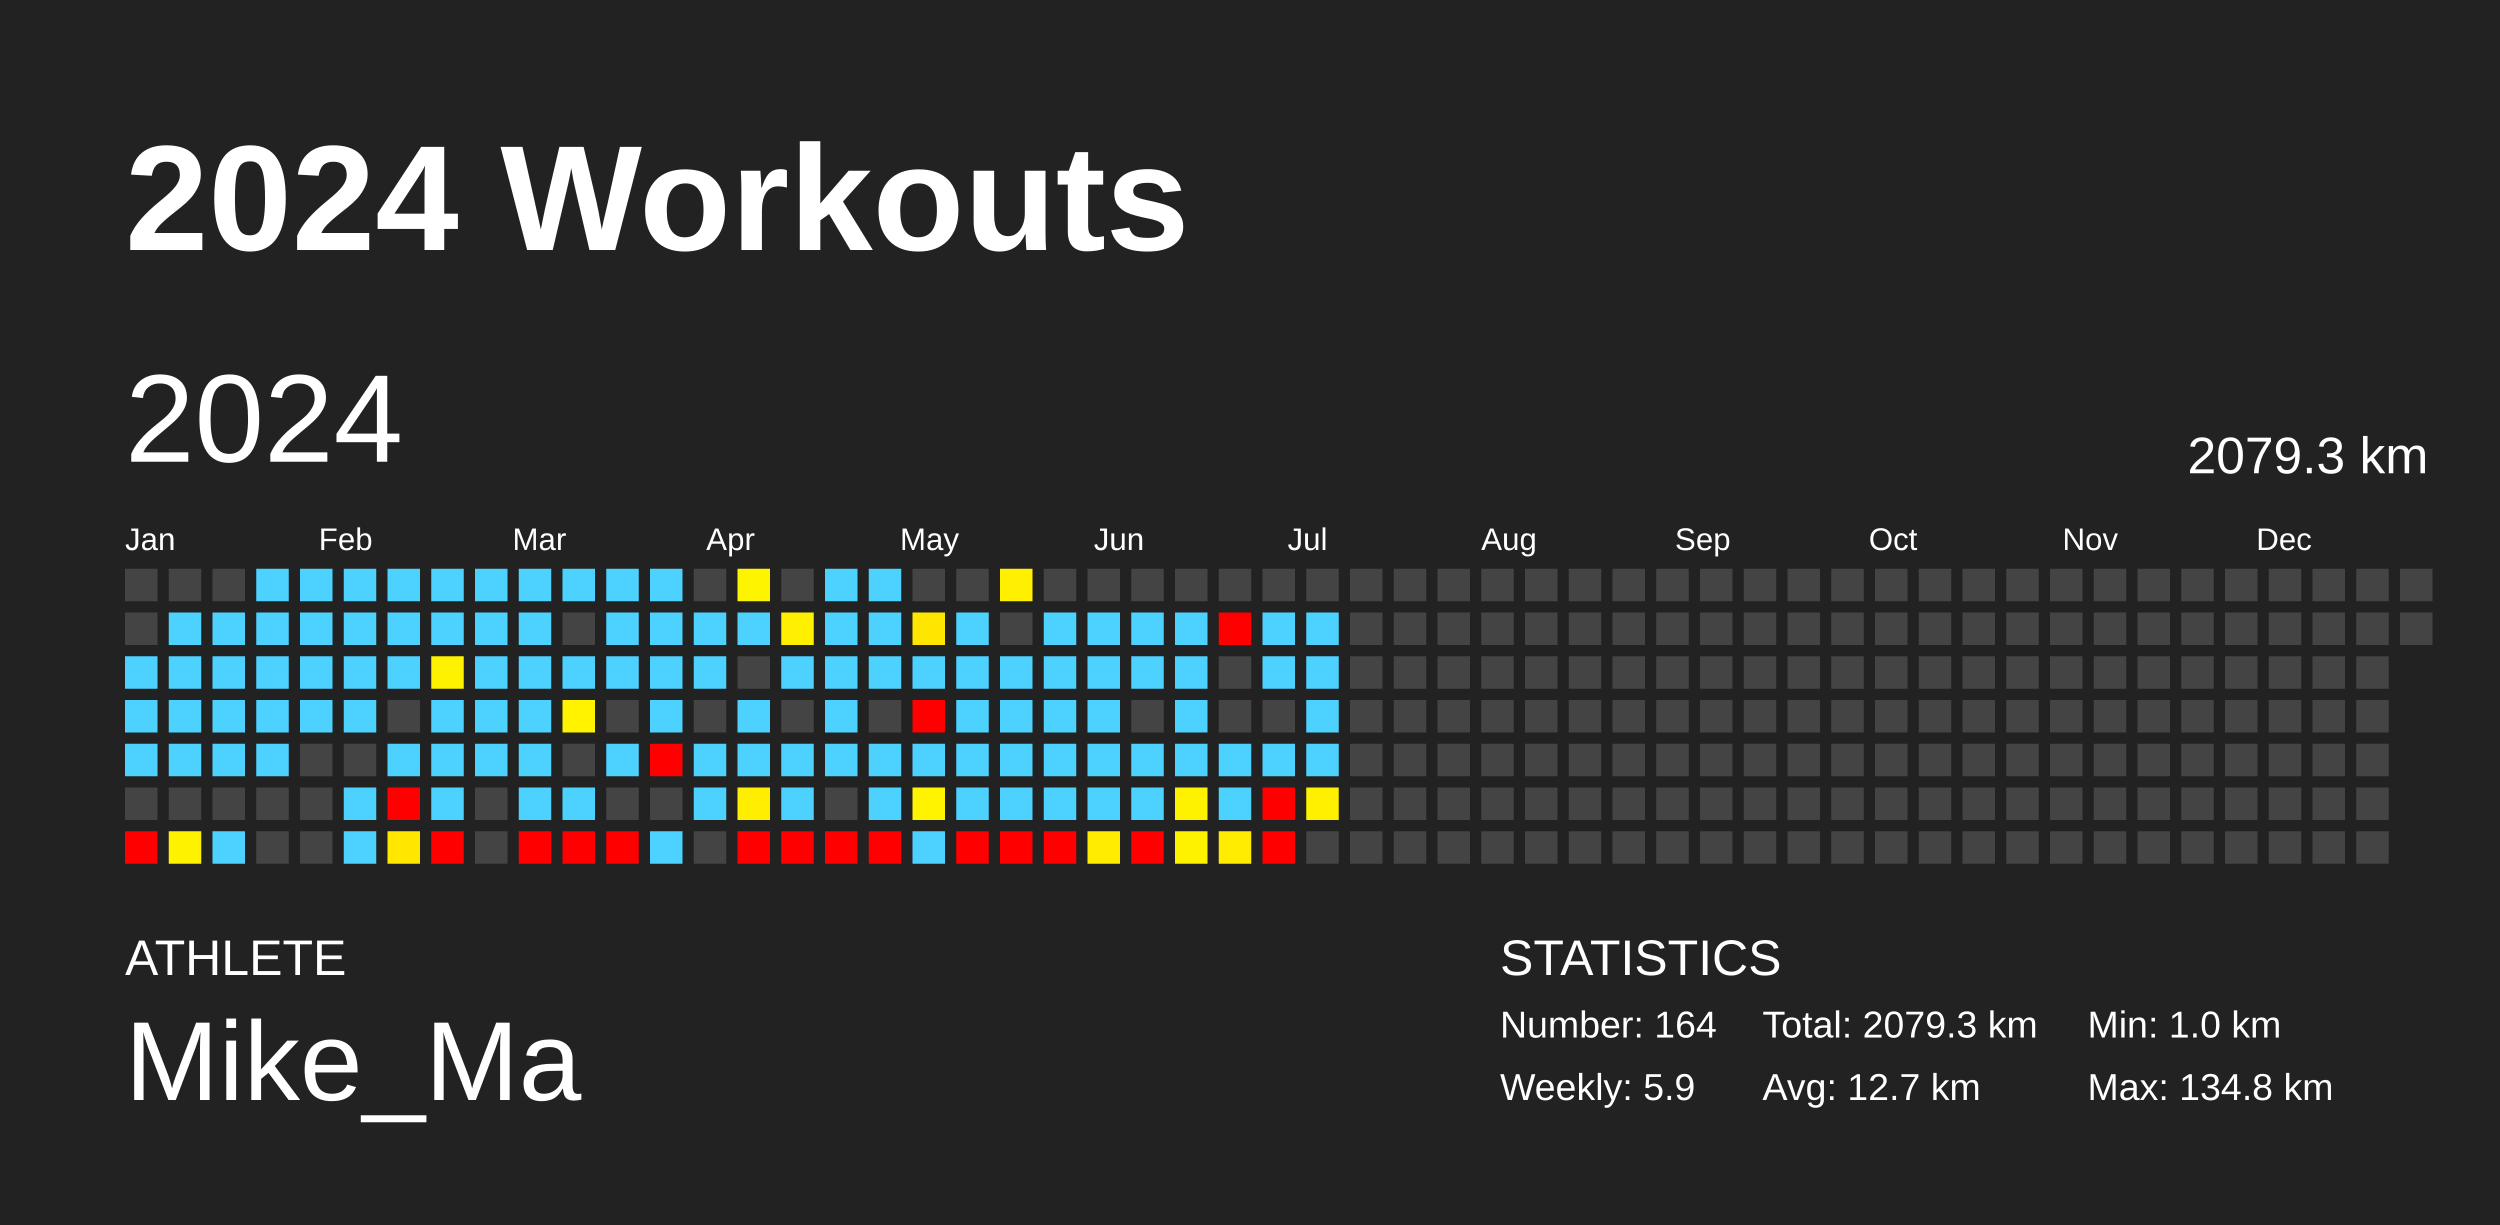
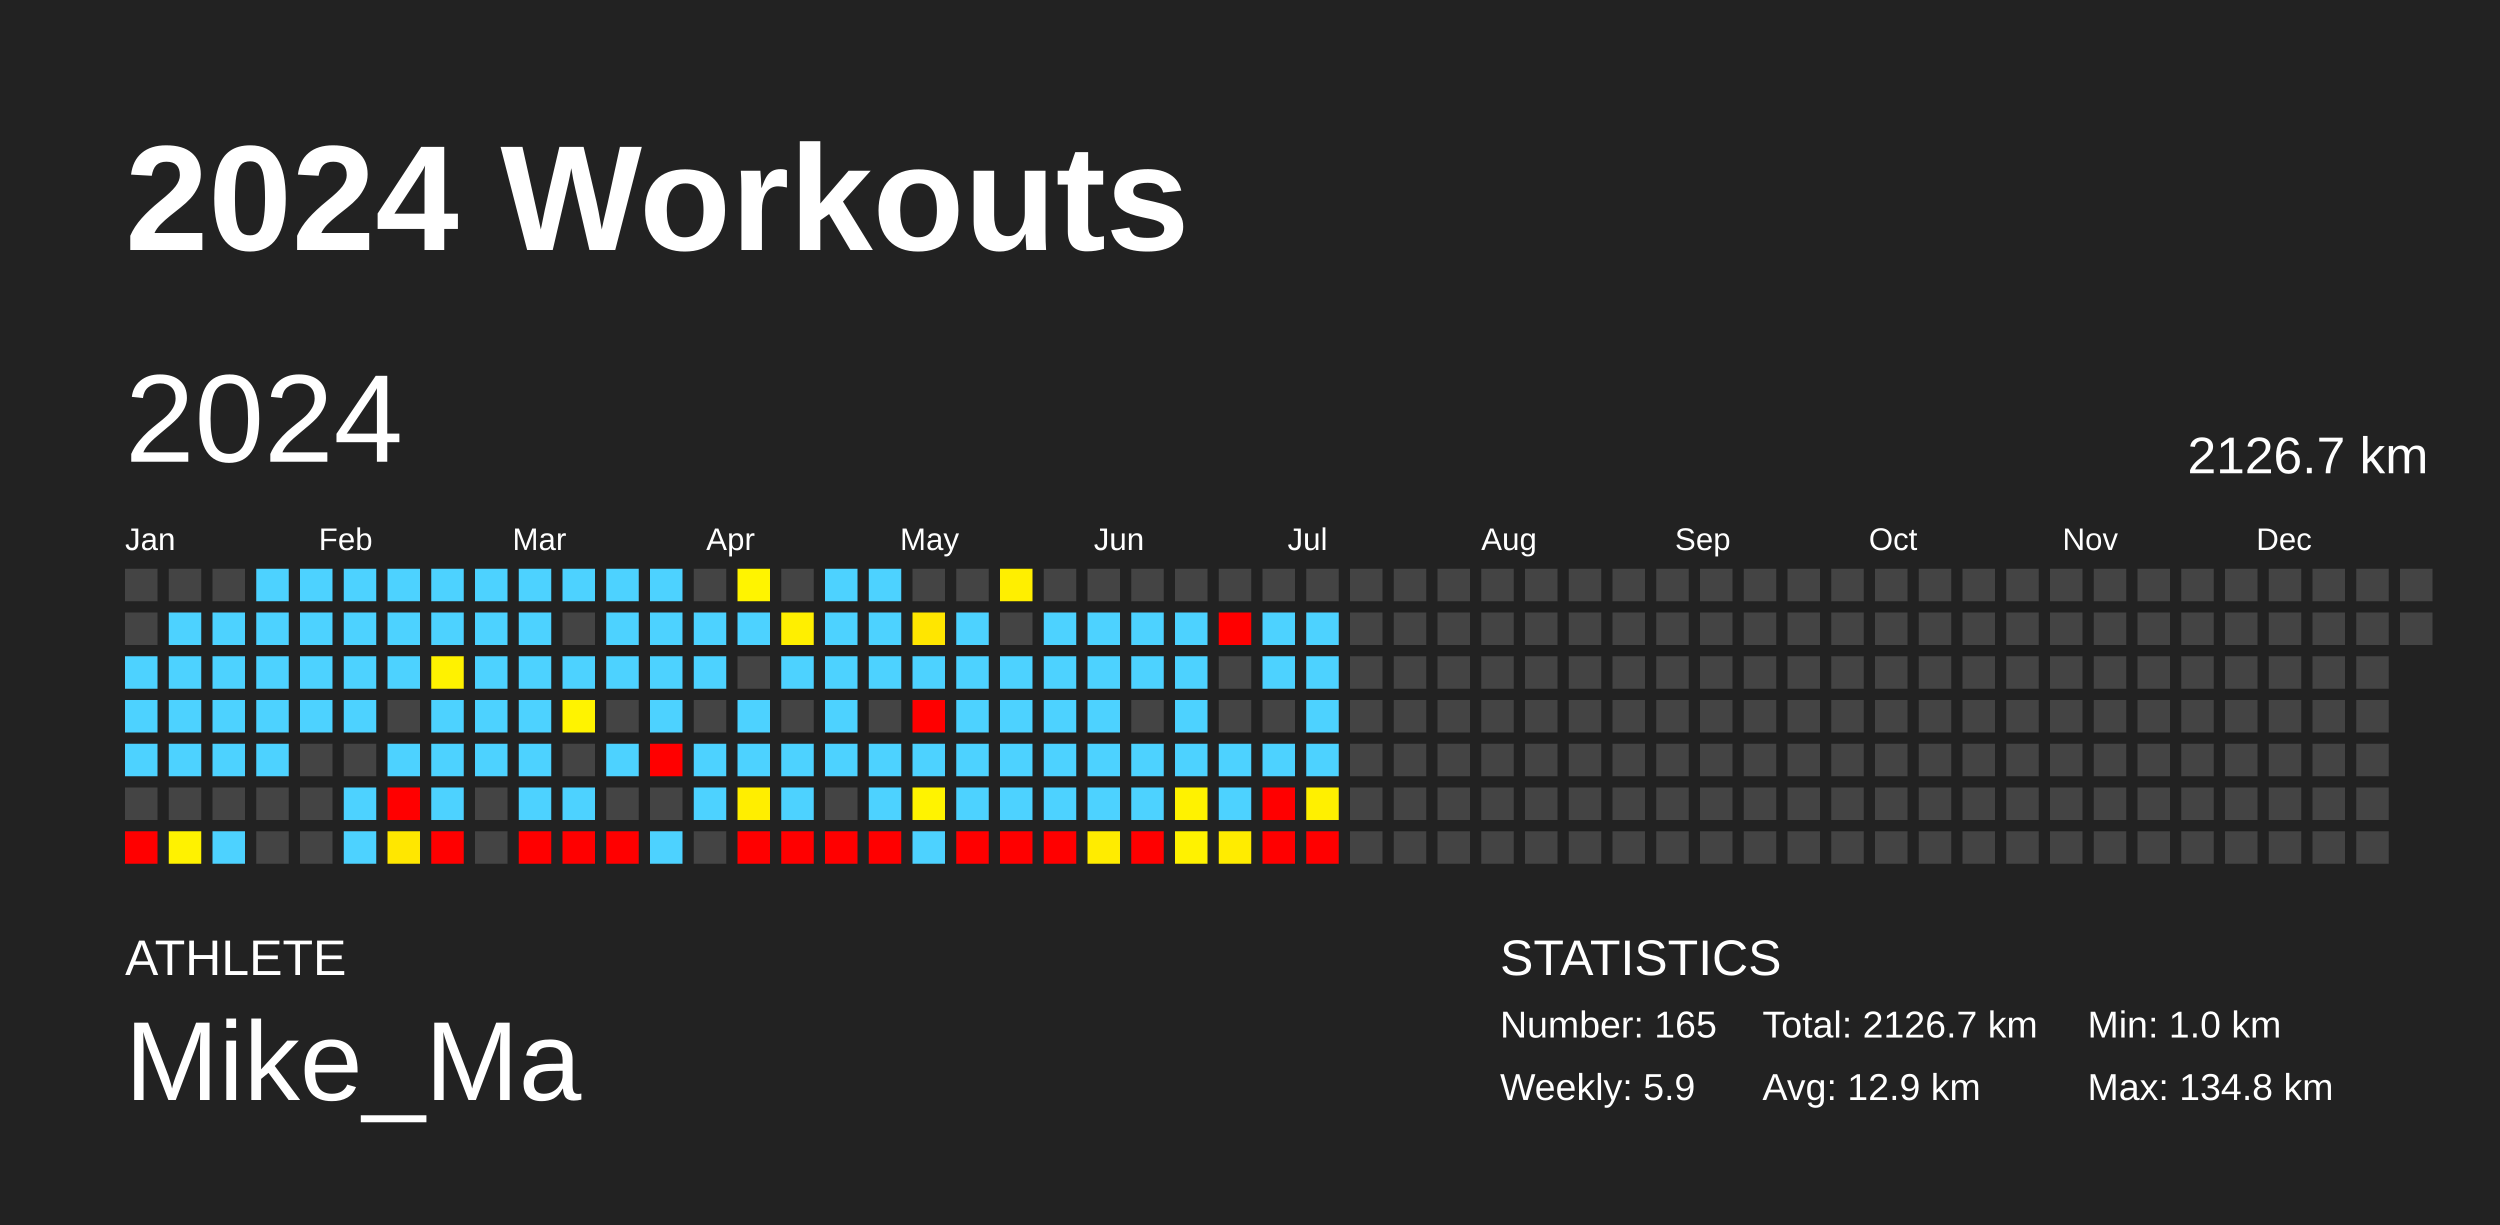
<svg xmlns="http://www.w3.org/2000/svg" baseProfile="full" height="98mm" version="1.1" viewBox="0,0,200,98" width="200mm">
  <defs />
  <rect fill="#222222" height="98" width="200" x="0" y="0" />
  <text fill="#FFFFFF" style="font-size:12px; font-family:Arial; font-weight:bold;" x="10" y="20">2024 Workouts</text>
  <text fill="#FFFFFF" style="font-size:4px; font-family:Arial" x="10" y="78">ATHLETE</text>
  <text fill="#FFFFFF" style="font-size:9px; font-family:Arial" x="10" y="88">Mike_Ma</text>
  <text fill="#FFFFFF" style="font-size:4px; font-family:Arial" x="120" y="78">STATISTICS</text>
-   <text fill="#FFFFFF" style="font-size:3px; font-family:Arial" x="120" y="83">Number: 164</text>
+   <text fill="#FFFFFF" style="font-size:3px; font-family:Arial" x="120" y="83">Number: 165</text>
  <text fill="#FFFFFF" style="font-size:3px; font-family:Arial" x="120" y="88">Weekly: 5.9</text>
-   <text fill="#FFFFFF" style="font-size:3px; font-family:Arial" x="141" y="83">Total: 2079.3 km</text>
-   <text fill="#FFFFFF" style="font-size:3px; font-family:Arial" x="141" y="88">Avg: 12.7 km</text>
+   <text fill="#FFFFFF" style="font-size:3px; font-family:Arial" x="141" y="83">Total: 2126.7 km</text>
+   <text fill="#FFFFFF" style="font-size:3px; font-family:Arial" x="141" y="88">Avg: 12.9 km</text>
  <text fill="#FFFFFF" style="font-size:3px; font-family:Arial" x="167" y="83">Min: 1.0 km</text>
  <text fill="#FFFFFF" style="font-size:3px; font-family:Arial" x="167" y="88">Max: 134.8 km</text>
  <text dominant-baseline="hanging" fill="#FFFFFF" style="font-size:10.0px; font-family:Arial;" x="10" y="30">2024</text>
-   <text dominant-baseline="hanging" fill="#FFFFFF" style="font-size:4.125px; font-family:Arial;" x="175" y="35">2079.3 km</text>
+   <text dominant-baseline="hanging" fill="#FFFFFF" style="font-size:4.125px; font-family:Arial;" x="175" y="35">2126.7 km</text>
  <text fill="#FFFFFF" style="font-size:2.5px; font-family:Arial" x="10.0" y="44">Jan</text>
  <text fill="#FFFFFF" style="font-size:2.5px; font-family:Arial" x="25.5" y="44">Feb</text>
  <text fill="#FFFFFF" style="font-size:2.5px; font-family:Arial" x="41.0" y="44">Mar</text>
  <text fill="#FFFFFF" style="font-size:2.5px; font-family:Arial" x="56.5" y="44">Apr</text>
  <text fill="#FFFFFF" style="font-size:2.5px; font-family:Arial" x="72.0" y="44">May</text>
  <text fill="#FFFFFF" style="font-size:2.5px; font-family:Arial" x="87.5" y="44">Jun</text>
  <text fill="#FFFFFF" style="font-size:2.5px; font-family:Arial" x="103.0" y="44">Jul</text>
  <text fill="#FFFFFF" style="font-size:2.5px; font-family:Arial" x="118.5" y="44">Aug</text>
  <text fill="#FFFFFF" style="font-size:2.5px; font-family:Arial" x="134.0" y="44">Sep</text>
  <text fill="#FFFFFF" style="font-size:2.5px; font-family:Arial" x="149.5" y="44">Oct</text>
  <text fill="#FFFFFF" style="font-size:2.5px; font-family:Arial" x="165.0" y="44">Nov</text>
  <text fill="#FFFFFF" style="font-size:2.5px; font-family:Arial" x="180.5" y="44">Dec</text>
  <rect fill="#444444" height="2.6" width="2.6" x="10.0" y="45.5" />
  <rect fill="#444444" height="2.6" width="2.6" x="10.0" y="49.0" />
  <rect fill="#4dd2ff" height="2.6" width="2.6" x="10.0" y="52.5" />
  <rect fill="#4dd2ff" height="2.6" width="2.6" x="10.0" y="56.0" />
  <rect fill="#4dd2ff" height="2.6" width="2.6" x="10.0" y="59.5" />
  <rect fill="#444444" height="2.6" width="2.6" x="10.0" y="63.0" />
  <rect fill="red" height="2.6" width="2.6" x="10.0" y="66.5" />
  <rect fill="#444444" height="2.6" width="2.6" x="13.5" y="45.5" />
  <rect fill="#4dd2ff" height="2.6" width="2.6" x="13.5" y="49.0" />
  <rect fill="#4dd2ff" height="2.6" width="2.6" x="13.5" y="52.5" />
  <rect fill="#4dd2ff" height="2.6" width="2.6" x="13.5" y="56.0" />
  <rect fill="#4dd2ff" height="2.6" width="2.6" x="13.5" y="59.5" />
  <rect fill="#444444" height="2.6" width="2.6" x="13.5" y="63.0" />
  <rect fill="#fff200" height="2.6" width="2.6" x="13.5" y="66.5" />
  <rect fill="#444444" height="2.6" width="2.6" x="17.0" y="45.5" />
  <rect fill="#4dd2ff" height="2.6" width="2.6" x="17.0" y="49.0" />
  <rect fill="#4dd2ff" height="2.6" width="2.6" x="17.0" y="52.5" />
  <rect fill="#4dd2ff" height="2.6" width="2.6" x="17.0" y="56.0" />
  <rect fill="#4dd2ff" height="2.6" width="2.6" x="17.0" y="59.5" />
  <rect fill="#444444" height="2.6" width="2.6" x="17.0" y="63.0" />
  <rect fill="#4dd2ff" height="2.6" width="2.6" x="17.0" y="66.5" />
  <rect fill="#4dd2ff" height="2.6" width="2.6" x="20.5" y="45.5" />
  <rect fill="#4dd2ff" height="2.6" width="2.6" x="20.5" y="49.0" />
  <rect fill="#4dd2ff" height="2.6" width="2.6" x="20.5" y="52.5" />
  <rect fill="#4dd2ff" height="2.6" width="2.6" x="20.5" y="56.0" />
  <rect fill="#4dd2ff" height="2.6" width="2.6" x="20.5" y="59.5" />
  <rect fill="#444444" height="2.6" width="2.6" x="20.5" y="63.0" />
  <rect fill="#444444" height="2.6" width="2.6" x="20.5" y="66.5" />
  <rect fill="#4dd2ff" height="2.6" width="2.6" x="24.0" y="45.5" />
  <rect fill="#4dd2ff" height="2.6" width="2.6" x="24.0" y="49.0" />
  <rect fill="#4dd2ff" height="2.6" width="2.6" x="24.0" y="52.5" />
  <rect fill="#4dd2ff" height="2.6" width="2.6" x="24.0" y="56.0" />
  <rect fill="#444444" height="2.6" width="2.6" x="24.0" y="59.5" />
  <rect fill="#444444" height="2.6" width="2.6" x="24.0" y="63.0" />
  <rect fill="#444444" height="2.6" width="2.6" x="24.0" y="66.5" />
  <rect fill="#4dd2ff" height="2.6" width="2.6" x="27.5" y="45.5" />
  <rect fill="#4dd2ff" height="2.6" width="2.6" x="27.5" y="49.0" />
  <rect fill="#4dd2ff" height="2.6" width="2.6" x="27.5" y="52.5" />
  <rect fill="#4dd2ff" height="2.6" width="2.6" x="27.5" y="56.0" />
  <rect fill="#444444" height="2.6" width="2.6" x="27.5" y="59.5" />
  <rect fill="#4dd2ff" height="2.6" width="2.6" x="27.5" y="63.0" />
  <rect fill="#4dd2ff" height="2.6" width="2.6" x="27.5" y="66.5" />
  <rect fill="#4dd2ff" height="2.6" width="2.6" x="31.0" y="45.5" />
  <rect fill="#4dd2ff" height="2.6" width="2.6" x="31.0" y="49.0" />
  <rect fill="#4dd2ff" height="2.6" width="2.6" x="31.0" y="52.5" />
  <rect fill="#444444" height="2.6" width="2.6" x="31.0" y="56.0" />
  <rect fill="#4dd2ff" height="2.6" width="2.6" x="31.0" y="59.5" />
  <rect fill="red" height="2.6" width="2.6" x="31.0" y="63.0" />
  <rect fill="#ffe700" height="2.6" width="2.6" x="31.0" y="66.5" />
  <rect fill="#4dd2ff" height="2.6" width="2.6" x="34.5" y="45.5" />
  <rect fill="#4dd2ff" height="2.6" width="2.6" x="34.5" y="49.0" />
  <rect fill="#fff200" height="2.6" width="2.6" x="34.5" y="52.5" />
  <rect fill="#4dd2ff" height="2.6" width="2.6" x="34.5" y="56.0" />
  <rect fill="#4dd2ff" height="2.6" width="2.6" x="34.5" y="59.5" />
  <rect fill="#4dd2ff" height="2.6" width="2.6" x="34.5" y="63.0" />
  <rect fill="red" height="2.6" width="2.6" x="34.5" y="66.5" />
  <rect fill="#4dd2ff" height="2.6" width="2.6" x="38.0" y="45.5" />
  <rect fill="#4dd2ff" height="2.6" width="2.6" x="38.0" y="49.0" />
  <rect fill="#4dd2ff" height="2.6" width="2.6" x="38.0" y="52.5" />
  <rect fill="#4dd2ff" height="2.6" width="2.6" x="38.0" y="56.0" />
  <rect fill="#4dd2ff" height="2.6" width="2.6" x="38.0" y="59.5" />
  <rect fill="#444444" height="2.6" width="2.6" x="38.0" y="63.0" />
  <rect fill="#444444" height="2.6" width="2.6" x="38.0" y="66.5" />
  <rect fill="#4dd2ff" height="2.6" width="2.6" x="41.5" y="45.5" />
  <rect fill="#4dd2ff" height="2.6" width="2.6" x="41.5" y="49.0" />
  <rect fill="#4dd2ff" height="2.6" width="2.6" x="41.5" y="52.5" />
  <rect fill="#4dd2ff" height="2.6" width="2.6" x="41.5" y="56.0" />
  <rect fill="#4dd2ff" height="2.6" width="2.6" x="41.5" y="59.5" />
  <rect fill="#4dd2ff" height="2.6" width="2.6" x="41.5" y="63.0" />
  <rect fill="red" height="2.6" width="2.6" x="41.5" y="66.5" />
  <rect fill="#4dd2ff" height="2.6" width="2.6" x="45.0" y="45.5" />
  <rect fill="#444444" height="2.6" width="2.6" x="45.0" y="49.0" />
  <rect fill="#4dd2ff" height="2.6" width="2.6" x="45.0" y="52.5" />
  <rect fill="#fff300" height="2.6" width="2.6" x="45.0" y="56.0" />
  <rect fill="#444444" height="2.6" width="2.6" x="45.0" y="59.5" />
  <rect fill="#4dd2ff" height="2.6" width="2.6" x="45.0" y="63.0" />
  <rect fill="red" height="2.6" width="2.6" x="45.0" y="66.5" />
  <rect fill="#4dd2ff" height="2.6" width="2.6" x="48.5" y="45.5" />
  <rect fill="#4dd2ff" height="2.6" width="2.6" x="48.5" y="49.0" />
  <rect fill="#4dd2ff" height="2.6" width="2.6" x="48.5" y="52.5" />
  <rect fill="#444444" height="2.6" width="2.6" x="48.5" y="56.0" />
  <rect fill="#4dd2ff" height="2.6" width="2.6" x="48.5" y="59.5" />
  <rect fill="#444444" height="2.6" width="2.6" x="48.5" y="63.0" />
  <rect fill="red" height="2.6" width="2.6" x="48.5" y="66.5" />
  <rect fill="#4dd2ff" height="2.6" width="2.6" x="52.0" y="45.5" />
  <rect fill="#4dd2ff" height="2.6" width="2.6" x="52.0" y="49.0" />
  <rect fill="#4dd2ff" height="2.6" width="2.6" x="52.0" y="52.5" />
  <rect fill="#4dd2ff" height="2.6" width="2.6" x="52.0" y="56.0" />
  <rect fill="red" height="2.6" width="2.6" x="52.0" y="59.5" />
  <rect fill="#444444" height="2.6" width="2.6" x="52.0" y="63.0" />
  <rect fill="#4dd2ff" height="2.6" width="2.6" x="52.0" y="66.5" />
  <rect fill="#444444" height="2.6" width="2.6" x="55.5" y="45.5" />
  <rect fill="#4dd2ff" height="2.6" width="2.6" x="55.5" y="49.0" />
  <rect fill="#4dd2ff" height="2.6" width="2.6" x="55.5" y="52.5" />
  <rect fill="#444444" height="2.6" width="2.6" x="55.5" y="56.0" />
  <rect fill="#4dd2ff" height="2.6" width="2.6" x="55.5" y="59.5" />
  <rect fill="#4dd2ff" height="2.6" width="2.6" x="55.5" y="63.0" />
  <rect fill="#444444" height="2.6" width="2.6" x="55.5" y="66.5" />
  <rect fill="#fff400" height="2.6" width="2.6" x="59.0" y="45.5" />
  <rect fill="#4dd2ff" height="2.6" width="2.6" x="59.0" y="49.0" />
  <rect fill="#444444" height="2.6" width="2.6" x="59.0" y="52.5" />
  <rect fill="#4dd2ff" height="2.6" width="2.6" x="59.0" y="56.0" />
  <rect fill="#4dd2ff" height="2.6" width="2.6" x="59.0" y="59.5" />
  <rect fill="#ffee00" height="2.6" width="2.6" x="59.0" y="63.0" />
  <rect fill="red" height="2.6" width="2.6" x="59.0" y="66.5" />
  <rect fill="#444444" height="2.6" width="2.6" x="62.5" y="45.5" />
  <rect fill="#ffef00" height="2.6" width="2.6" x="62.5" y="49.0" />
  <rect fill="#4dd2ff" height="2.6" width="2.6" x="62.5" y="52.5" />
  <rect fill="#444444" height="2.6" width="2.6" x="62.5" y="56.0" />
  <rect fill="#4dd2ff" height="2.6" width="2.6" x="62.5" y="59.5" />
  <rect fill="#4dd2ff" height="2.6" width="2.6" x="62.5" y="63.0" />
  <rect fill="red" height="2.6" width="2.6" x="62.5" y="66.5" />
  <rect fill="#4dd2ff" height="2.6" width="2.6" x="66.0" y="45.5" />
  <rect fill="#4dd2ff" height="2.6" width="2.6" x="66.0" y="49.0" />
  <rect fill="#4dd2ff" height="2.6" width="2.6" x="66.0" y="52.5" />
  <rect fill="#4dd2ff" height="2.6" width="2.6" x="66.0" y="56.0" />
  <rect fill="#4dd2ff" height="2.6" width="2.6" x="66.0" y="59.5" />
  <rect fill="#444444" height="2.6" width="2.6" x="66.0" y="63.0" />
  <rect fill="red" height="2.6" width="2.6" x="66.0" y="66.5" />
  <rect fill="#4dd2ff" height="2.6" width="2.6" x="69.5" y="45.5" />
  <rect fill="#4dd2ff" height="2.6" width="2.6" x="69.5" y="49.0" />
  <rect fill="#4dd2ff" height="2.6" width="2.6" x="69.5" y="52.5" />
  <rect fill="#444444" height="2.6" width="2.6" x="69.5" y="56.0" />
  <rect fill="#4dd2ff" height="2.6" width="2.6" x="69.5" y="59.5" />
  <rect fill="#4dd2ff" height="2.6" width="2.6" x="69.5" y="63.0" />
  <rect fill="red" height="2.6" width="2.6" x="69.5" y="66.5" />
  <rect fill="#444444" height="2.6" width="2.6" x="73.0" y="45.5" />
  <rect fill="#ffe600" height="2.6" width="2.6" x="73.0" y="49.0" />
  <rect fill="#4dd2ff" height="2.6" width="2.6" x="73.0" y="52.5" />
  <rect fill="red" height="2.6" width="2.6" x="73.0" y="56.0" />
  <rect fill="#4dd2ff" height="2.6" width="2.6" x="73.0" y="59.5" />
  <rect fill="#fff300" height="2.6" width="2.6" x="73.0" y="63.0" />
  <rect fill="#4dd2ff" height="2.6" width="2.6" x="73.0" y="66.5" />
  <rect fill="#444444" height="2.6" width="2.6" x="76.5" y="45.5" />
  <rect fill="#4dd2ff" height="2.6" width="2.6" x="76.5" y="49.0" />
  <rect fill="#4dd2ff" height="2.6" width="2.6" x="76.5" y="52.5" />
  <rect fill="#4dd2ff" height="2.6" width="2.6" x="76.5" y="56.0" />
  <rect fill="#4dd2ff" height="2.6" width="2.6" x="76.5" y="59.5" />
  <rect fill="#4dd2ff" height="2.6" width="2.6" x="76.5" y="63.0" />
  <rect fill="red" height="2.6" width="2.6" x="76.5" y="66.5" />
  <rect fill="#ffef00" height="2.6" width="2.6" x="80.0" y="45.5" />
  <rect fill="#444444" height="2.6" width="2.6" x="80.0" y="49.0" />
  <rect fill="#4dd2ff" height="2.6" width="2.6" x="80.0" y="52.5" />
  <rect fill="#4dd2ff" height="2.6" width="2.6" x="80.0" y="56.0" />
  <rect fill="#4dd2ff" height="2.6" width="2.6" x="80.0" y="59.5" />
  <rect fill="#4dd2ff" height="2.6" width="2.6" x="80.0" y="63.0" />
  <rect fill="red" height="2.6" width="2.6" x="80.0" y="66.5" />
  <rect fill="#444444" height="2.6" width="2.6" x="83.5" y="45.5" />
  <rect fill="#4dd2ff" height="2.6" width="2.6" x="83.5" y="49.0" />
  <rect fill="#4dd2ff" height="2.6" width="2.6" x="83.5" y="52.5" />
  <rect fill="#4dd2ff" height="2.6" width="2.6" x="83.5" y="56.0" />
  <rect fill="#4dd2ff" height="2.6" width="2.6" x="83.5" y="59.5" />
  <rect fill="#4dd2ff" height="2.6" width="2.6" x="83.5" y="63.0" />
  <rect fill="red" height="2.6" width="2.6" x="83.5" y="66.5" />
  <rect fill="#444444" height="2.6" width="2.6" x="87.0" y="45.5" />
  <rect fill="#4dd2ff" height="2.6" width="2.6" x="87.0" y="49.0" />
  <rect fill="#4dd2ff" height="2.6" width="2.6" x="87.0" y="52.5" />
  <rect fill="#4dd2ff" height="2.6" width="2.6" x="87.0" y="56.0" />
  <rect fill="#4dd2ff" height="2.6" width="2.6" x="87.0" y="59.5" />
  <rect fill="#4dd2ff" height="2.6" width="2.6" x="87.0" y="63.0" />
  <rect fill="#ffec00" height="2.6" width="2.6" x="87.0" y="66.5" />
  <rect fill="#444444" height="2.6" width="2.6" x="90.5" y="45.5" />
  <rect fill="#4dd2ff" height="2.6" width="2.6" x="90.5" y="49.0" />
  <rect fill="#4dd2ff" height="2.6" width="2.6" x="90.5" y="52.5" />
  <rect fill="#444444" height="2.6" width="2.6" x="90.5" y="56.0" />
  <rect fill="#4dd2ff" height="2.6" width="2.6" x="90.5" y="59.5" />
  <rect fill="#4dd2ff" height="2.6" width="2.6" x="90.5" y="63.0" />
  <rect fill="red" height="2.6" width="2.6" x="90.5" y="66.5" />
  <rect fill="#444444" height="2.6" width="2.6" x="94.0" y="45.5" />
  <rect fill="#4dd2ff" height="2.6" width="2.6" x="94.0" y="49.0" />
  <rect fill="#4dd2ff" height="2.6" width="2.6" x="94.0" y="52.5" />
  <rect fill="#4dd2ff" height="2.6" width="2.6" x="94.0" y="56.0" />
  <rect fill="#4dd2ff" height="2.6" width="2.6" x="94.0" y="59.5" />
  <rect fill="#fff200" height="2.6" width="2.6" x="94.0" y="63.0" />
  <rect fill="#fff200" height="2.6" width="2.6" x="94.0" y="66.5" />
  <rect fill="#444444" height="2.6" width="2.6" x="97.5" y="45.5" />
  <rect fill="red" height="2.6" width="2.6" x="97.5" y="49.0" />
  <rect fill="#444444" height="2.6" width="2.6" x="97.5" y="52.5" />
  <rect fill="#444444" height="2.6" width="2.6" x="97.5" y="56.0" />
  <rect fill="#4dd2ff" height="2.6" width="2.6" x="97.5" y="59.5" />
  <rect fill="#4dd2ff" height="2.6" width="2.6" x="97.5" y="63.0" />
  <rect fill="#ffec00" height="2.6" width="2.6" x="97.5" y="66.5" />
  <rect fill="#444444" height="2.6" width="2.6" x="101.0" y="45.5" />
  <rect fill="#4dd2ff" height="2.6" width="2.6" x="101.0" y="49.0" />
  <rect fill="#4dd2ff" height="2.6" width="2.6" x="101.0" y="52.5" />
  <rect fill="#444444" height="2.6" width="2.6" x="101.0" y="56.0" />
  <rect fill="#4dd2ff" height="2.6" width="2.6" x="101.0" y="59.5" />
  <rect fill="red" height="2.6" width="2.6" x="101.0" y="63.0" />
  <rect fill="red" height="2.6" width="2.6" x="101.0" y="66.5" />
  <rect fill="#444444" height="2.6" width="2.6" x="104.5" y="45.5" />
  <rect fill="#4dd2ff" height="2.6" width="2.6" x="104.5" y="49.0" />
  <rect fill="#4dd2ff" height="2.6" width="2.6" x="104.5" y="52.5" />
  <rect fill="#4dd2ff" height="2.6" width="2.6" x="104.5" y="56.0" />
  <rect fill="#4dd2ff" height="2.6" width="2.6" x="104.5" y="59.5" />
  <rect fill="#fff000" height="2.6" width="2.6" x="104.5" y="63.0" />
-   <rect fill="#444444" height="2.6" width="2.6" x="104.5" y="66.5" />
+   <rect fill="red" height="2.6" width="2.6" x="104.5" y="66.5" />
  <rect fill="#444444" height="2.6" width="2.6" x="108.0" y="45.5" />
  <rect fill="#444444" height="2.6" width="2.6" x="108.0" y="49.0" />
  <rect fill="#444444" height="2.6" width="2.6" x="108.0" y="52.5" />
  <rect fill="#444444" height="2.6" width="2.6" x="108.0" y="56.0" />
  <rect fill="#444444" height="2.6" width="2.6" x="108.0" y="59.5" />
  <rect fill="#444444" height="2.6" width="2.6" x="108.0" y="63.0" />
  <rect fill="#444444" height="2.6" width="2.6" x="108.0" y="66.5" />
  <rect fill="#444444" height="2.6" width="2.6" x="111.5" y="45.5" />
  <rect fill="#444444" height="2.6" width="2.6" x="111.5" y="49.0" />
  <rect fill="#444444" height="2.6" width="2.6" x="111.5" y="52.5" />
  <rect fill="#444444" height="2.6" width="2.6" x="111.5" y="56.0" />
  <rect fill="#444444" height="2.6" width="2.6" x="111.5" y="59.5" />
  <rect fill="#444444" height="2.6" width="2.6" x="111.5" y="63.0" />
  <rect fill="#444444" height="2.6" width="2.6" x="111.5" y="66.5" />
  <rect fill="#444444" height="2.6" width="2.6" x="115.0" y="45.5" />
  <rect fill="#444444" height="2.6" width="2.6" x="115.0" y="49.0" />
  <rect fill="#444444" height="2.6" width="2.6" x="115.0" y="52.5" />
  <rect fill="#444444" height="2.6" width="2.6" x="115.0" y="56.0" />
  <rect fill="#444444" height="2.6" width="2.6" x="115.0" y="59.5" />
  <rect fill="#444444" height="2.6" width="2.6" x="115.0" y="63.0" />
  <rect fill="#444444" height="2.6" width="2.6" x="115.0" y="66.5" />
  <rect fill="#444444" height="2.6" width="2.6" x="118.5" y="45.5" />
  <rect fill="#444444" height="2.6" width="2.6" x="118.5" y="49.0" />
  <rect fill="#444444" height="2.6" width="2.6" x="118.5" y="52.5" />
  <rect fill="#444444" height="2.6" width="2.6" x="118.5" y="56.0" />
  <rect fill="#444444" height="2.6" width="2.6" x="118.5" y="59.5" />
  <rect fill="#444444" height="2.6" width="2.6" x="118.5" y="63.0" />
  <rect fill="#444444" height="2.6" width="2.6" x="118.5" y="66.5" />
  <rect fill="#444444" height="2.6" width="2.6" x="122.0" y="45.5" />
  <rect fill="#444444" height="2.6" width="2.6" x="122.0" y="49.0" />
  <rect fill="#444444" height="2.6" width="2.6" x="122.0" y="52.5" />
  <rect fill="#444444" height="2.6" width="2.6" x="122.0" y="56.0" />
  <rect fill="#444444" height="2.6" width="2.6" x="122.0" y="59.5" />
  <rect fill="#444444" height="2.6" width="2.6" x="122.0" y="63.0" />
  <rect fill="#444444" height="2.6" width="2.6" x="122.0" y="66.5" />
  <rect fill="#444444" height="2.6" width="2.6" x="125.5" y="45.5" />
  <rect fill="#444444" height="2.6" width="2.6" x="125.5" y="49.0" />
  <rect fill="#444444" height="2.6" width="2.6" x="125.5" y="52.5" />
  <rect fill="#444444" height="2.6" width="2.6" x="125.5" y="56.0" />
  <rect fill="#444444" height="2.6" width="2.6" x="125.5" y="59.5" />
  <rect fill="#444444" height="2.6" width="2.6" x="125.5" y="63.0" />
  <rect fill="#444444" height="2.6" width="2.6" x="125.5" y="66.5" />
  <rect fill="#444444" height="2.6" width="2.6" x="129.0" y="45.5" />
  <rect fill="#444444" height="2.6" width="2.6" x="129.0" y="49.0" />
  <rect fill="#444444" height="2.6" width="2.6" x="129.0" y="52.5" />
  <rect fill="#444444" height="2.6" width="2.6" x="129.0" y="56.0" />
  <rect fill="#444444" height="2.6" width="2.6" x="129.0" y="59.5" />
  <rect fill="#444444" height="2.6" width="2.6" x="129.0" y="63.0" />
  <rect fill="#444444" height="2.6" width="2.6" x="129.0" y="66.5" />
  <rect fill="#444444" height="2.6" width="2.6" x="132.5" y="45.5" />
  <rect fill="#444444" height="2.6" width="2.6" x="132.5" y="49.0" />
  <rect fill="#444444" height="2.6" width="2.6" x="132.5" y="52.5" />
  <rect fill="#444444" height="2.6" width="2.6" x="132.5" y="56.0" />
  <rect fill="#444444" height="2.6" width="2.6" x="132.5" y="59.5" />
  <rect fill="#444444" height="2.6" width="2.6" x="132.5" y="63.0" />
  <rect fill="#444444" height="2.6" width="2.6" x="132.5" y="66.5" />
  <rect fill="#444444" height="2.6" width="2.6" x="136.0" y="45.5" />
  <rect fill="#444444" height="2.6" width="2.6" x="136.0" y="49.0" />
  <rect fill="#444444" height="2.6" width="2.6" x="136.0" y="52.5" />
  <rect fill="#444444" height="2.6" width="2.6" x="136.0" y="56.0" />
  <rect fill="#444444" height="2.6" width="2.6" x="136.0" y="59.5" />
  <rect fill="#444444" height="2.6" width="2.6" x="136.0" y="63.0" />
  <rect fill="#444444" height="2.6" width="2.6" x="136.0" y="66.5" />
  <rect fill="#444444" height="2.6" width="2.6" x="139.5" y="45.5" />
  <rect fill="#444444" height="2.6" width="2.6" x="139.5" y="49.0" />
  <rect fill="#444444" height="2.6" width="2.6" x="139.5" y="52.5" />
  <rect fill="#444444" height="2.6" width="2.6" x="139.5" y="56.0" />
  <rect fill="#444444" height="2.6" width="2.6" x="139.5" y="59.5" />
  <rect fill="#444444" height="2.6" width="2.6" x="139.5" y="63.0" />
  <rect fill="#444444" height="2.6" width="2.6" x="139.5" y="66.5" />
  <rect fill="#444444" height="2.6" width="2.6" x="143.0" y="45.5" />
  <rect fill="#444444" height="2.6" width="2.6" x="143.0" y="49.0" />
  <rect fill="#444444" height="2.6" width="2.6" x="143.0" y="52.5" />
  <rect fill="#444444" height="2.6" width="2.6" x="143.0" y="56.0" />
  <rect fill="#444444" height="2.6" width="2.6" x="143.0" y="59.5" />
  <rect fill="#444444" height="2.6" width="2.6" x="143.0" y="63.0" />
  <rect fill="#444444" height="2.6" width="2.6" x="143.0" y="66.5" />
  <rect fill="#444444" height="2.6" width="2.6" x="146.5" y="45.5" />
  <rect fill="#444444" height="2.6" width="2.6" x="146.5" y="49.0" />
  <rect fill="#444444" height="2.6" width="2.6" x="146.5" y="52.5" />
  <rect fill="#444444" height="2.6" width="2.6" x="146.5" y="56.0" />
  <rect fill="#444444" height="2.6" width="2.6" x="146.5" y="59.5" />
  <rect fill="#444444" height="2.6" width="2.6" x="146.5" y="63.0" />
  <rect fill="#444444" height="2.6" width="2.6" x="146.5" y="66.5" />
  <rect fill="#444444" height="2.6" width="2.6" x="150.0" y="45.5" />
  <rect fill="#444444" height="2.6" width="2.6" x="150.0" y="49.0" />
  <rect fill="#444444" height="2.6" width="2.6" x="150.0" y="52.5" />
  <rect fill="#444444" height="2.6" width="2.6" x="150.0" y="56.0" />
  <rect fill="#444444" height="2.6" width="2.6" x="150.0" y="59.5" />
  <rect fill="#444444" height="2.6" width="2.6" x="150.0" y="63.0" />
  <rect fill="#444444" height="2.6" width="2.6" x="150.0" y="66.5" />
  <rect fill="#444444" height="2.6" width="2.6" x="153.5" y="45.5" />
  <rect fill="#444444" height="2.6" width="2.6" x="153.5" y="49.0" />
  <rect fill="#444444" height="2.6" width="2.6" x="153.5" y="52.5" />
  <rect fill="#444444" height="2.6" width="2.6" x="153.5" y="56.0" />
  <rect fill="#444444" height="2.6" width="2.6" x="153.5" y="59.5" />
  <rect fill="#444444" height="2.6" width="2.6" x="153.5" y="63.0" />
  <rect fill="#444444" height="2.6" width="2.6" x="153.5" y="66.5" />
  <rect fill="#444444" height="2.6" width="2.6" x="157.0" y="45.5" />
  <rect fill="#444444" height="2.6" width="2.6" x="157.0" y="49.0" />
  <rect fill="#444444" height="2.6" width="2.6" x="157.0" y="52.5" />
  <rect fill="#444444" height="2.6" width="2.6" x="157.0" y="56.0" />
  <rect fill="#444444" height="2.6" width="2.6" x="157.0" y="59.5" />
  <rect fill="#444444" height="2.6" width="2.6" x="157.0" y="63.0" />
  <rect fill="#444444" height="2.6" width="2.6" x="157.0" y="66.5" />
  <rect fill="#444444" height="2.6" width="2.6" x="160.5" y="45.5" />
  <rect fill="#444444" height="2.6" width="2.6" x="160.5" y="49.0" />
  <rect fill="#444444" height="2.6" width="2.6" x="160.5" y="52.5" />
  <rect fill="#444444" height="2.6" width="2.6" x="160.5" y="56.0" />
  <rect fill="#444444" height="2.6" width="2.6" x="160.5" y="59.5" />
  <rect fill="#444444" height="2.6" width="2.6" x="160.5" y="63.0" />
  <rect fill="#444444" height="2.6" width="2.6" x="160.5" y="66.5" />
  <rect fill="#444444" height="2.6" width="2.6" x="164.0" y="45.5" />
  <rect fill="#444444" height="2.6" width="2.6" x="164.0" y="49.0" />
  <rect fill="#444444" height="2.6" width="2.6" x="164.0" y="52.5" />
  <rect fill="#444444" height="2.6" width="2.6" x="164.0" y="56.0" />
  <rect fill="#444444" height="2.6" width="2.6" x="164.0" y="59.5" />
  <rect fill="#444444" height="2.6" width="2.6" x="164.0" y="63.0" />
  <rect fill="#444444" height="2.6" width="2.6" x="164.0" y="66.5" />
  <rect fill="#444444" height="2.6" width="2.6" x="167.5" y="45.5" />
  <rect fill="#444444" height="2.6" width="2.6" x="167.5" y="49.0" />
  <rect fill="#444444" height="2.6" width="2.6" x="167.5" y="52.5" />
  <rect fill="#444444" height="2.6" width="2.6" x="167.5" y="56.0" />
  <rect fill="#444444" height="2.6" width="2.6" x="167.5" y="59.5" />
  <rect fill="#444444" height="2.6" width="2.6" x="167.5" y="63.0" />
  <rect fill="#444444" height="2.6" width="2.6" x="167.5" y="66.5" />
  <rect fill="#444444" height="2.6" width="2.6" x="171.0" y="45.5" />
  <rect fill="#444444" height="2.6" width="2.6" x="171.0" y="49.0" />
  <rect fill="#444444" height="2.6" width="2.6" x="171.0" y="52.5" />
  <rect fill="#444444" height="2.6" width="2.6" x="171.0" y="56.0" />
  <rect fill="#444444" height="2.6" width="2.6" x="171.0" y="59.5" />
  <rect fill="#444444" height="2.6" width="2.6" x="171.0" y="63.0" />
  <rect fill="#444444" height="2.6" width="2.6" x="171.0" y="66.5" />
  <rect fill="#444444" height="2.6" width="2.6" x="174.5" y="45.5" />
  <rect fill="#444444" height="2.6" width="2.6" x="174.5" y="49.0" />
  <rect fill="#444444" height="2.6" width="2.6" x="174.5" y="52.5" />
  <rect fill="#444444" height="2.6" width="2.6" x="174.5" y="56.0" />
  <rect fill="#444444" height="2.6" width="2.6" x="174.5" y="59.5" />
  <rect fill="#444444" height="2.6" width="2.6" x="174.5" y="63.0" />
  <rect fill="#444444" height="2.6" width="2.6" x="174.5" y="66.5" />
  <rect fill="#444444" height="2.6" width="2.6" x="178.0" y="45.5" />
  <rect fill="#444444" height="2.6" width="2.6" x="178.0" y="49.0" />
  <rect fill="#444444" height="2.6" width="2.6" x="178.0" y="52.5" />
  <rect fill="#444444" height="2.6" width="2.6" x="178.0" y="56.0" />
  <rect fill="#444444" height="2.6" width="2.6" x="178.0" y="59.5" />
  <rect fill="#444444" height="2.6" width="2.6" x="178.0" y="63.0" />
  <rect fill="#444444" height="2.6" width="2.6" x="178.0" y="66.5" />
  <rect fill="#444444" height="2.6" width="2.6" x="181.5" y="45.5" />
  <rect fill="#444444" height="2.6" width="2.6" x="181.5" y="49.0" />
  <rect fill="#444444" height="2.6" width="2.6" x="181.5" y="52.5" />
  <rect fill="#444444" height="2.6" width="2.6" x="181.5" y="56.0" />
  <rect fill="#444444" height="2.6" width="2.6" x="181.5" y="59.5" />
  <rect fill="#444444" height="2.6" width="2.6" x="181.5" y="63.0" />
  <rect fill="#444444" height="2.6" width="2.6" x="181.5" y="66.5" />
  <rect fill="#444444" height="2.6" width="2.6" x="185.0" y="45.5" />
  <rect fill="#444444" height="2.6" width="2.6" x="185.0" y="49.0" />
  <rect fill="#444444" height="2.6" width="2.6" x="185.0" y="52.5" />
  <rect fill="#444444" height="2.6" width="2.6" x="185.0" y="56.0" />
  <rect fill="#444444" height="2.6" width="2.6" x="185.0" y="59.5" />
  <rect fill="#444444" height="2.6" width="2.6" x="185.0" y="63.0" />
  <rect fill="#444444" height="2.6" width="2.6" x="185.0" y="66.5" />
  <rect fill="#444444" height="2.6" width="2.6" x="188.5" y="45.5" />
  <rect fill="#444444" height="2.6" width="2.6" x="188.5" y="49.0" />
  <rect fill="#444444" height="2.6" width="2.6" x="188.5" y="52.5" />
  <rect fill="#444444" height="2.6" width="2.6" x="188.5" y="56.0" />
  <rect fill="#444444" height="2.6" width="2.6" x="188.5" y="59.5" />
  <rect fill="#444444" height="2.6" width="2.6" x="188.5" y="63.0" />
  <rect fill="#444444" height="2.6" width="2.6" x="188.5" y="66.5" />
  <rect fill="#444444" height="2.6" width="2.6" x="192.0" y="45.5" />
  <rect fill="#444444" height="2.6" width="2.6" x="192.0" y="49.0" />
</svg>
